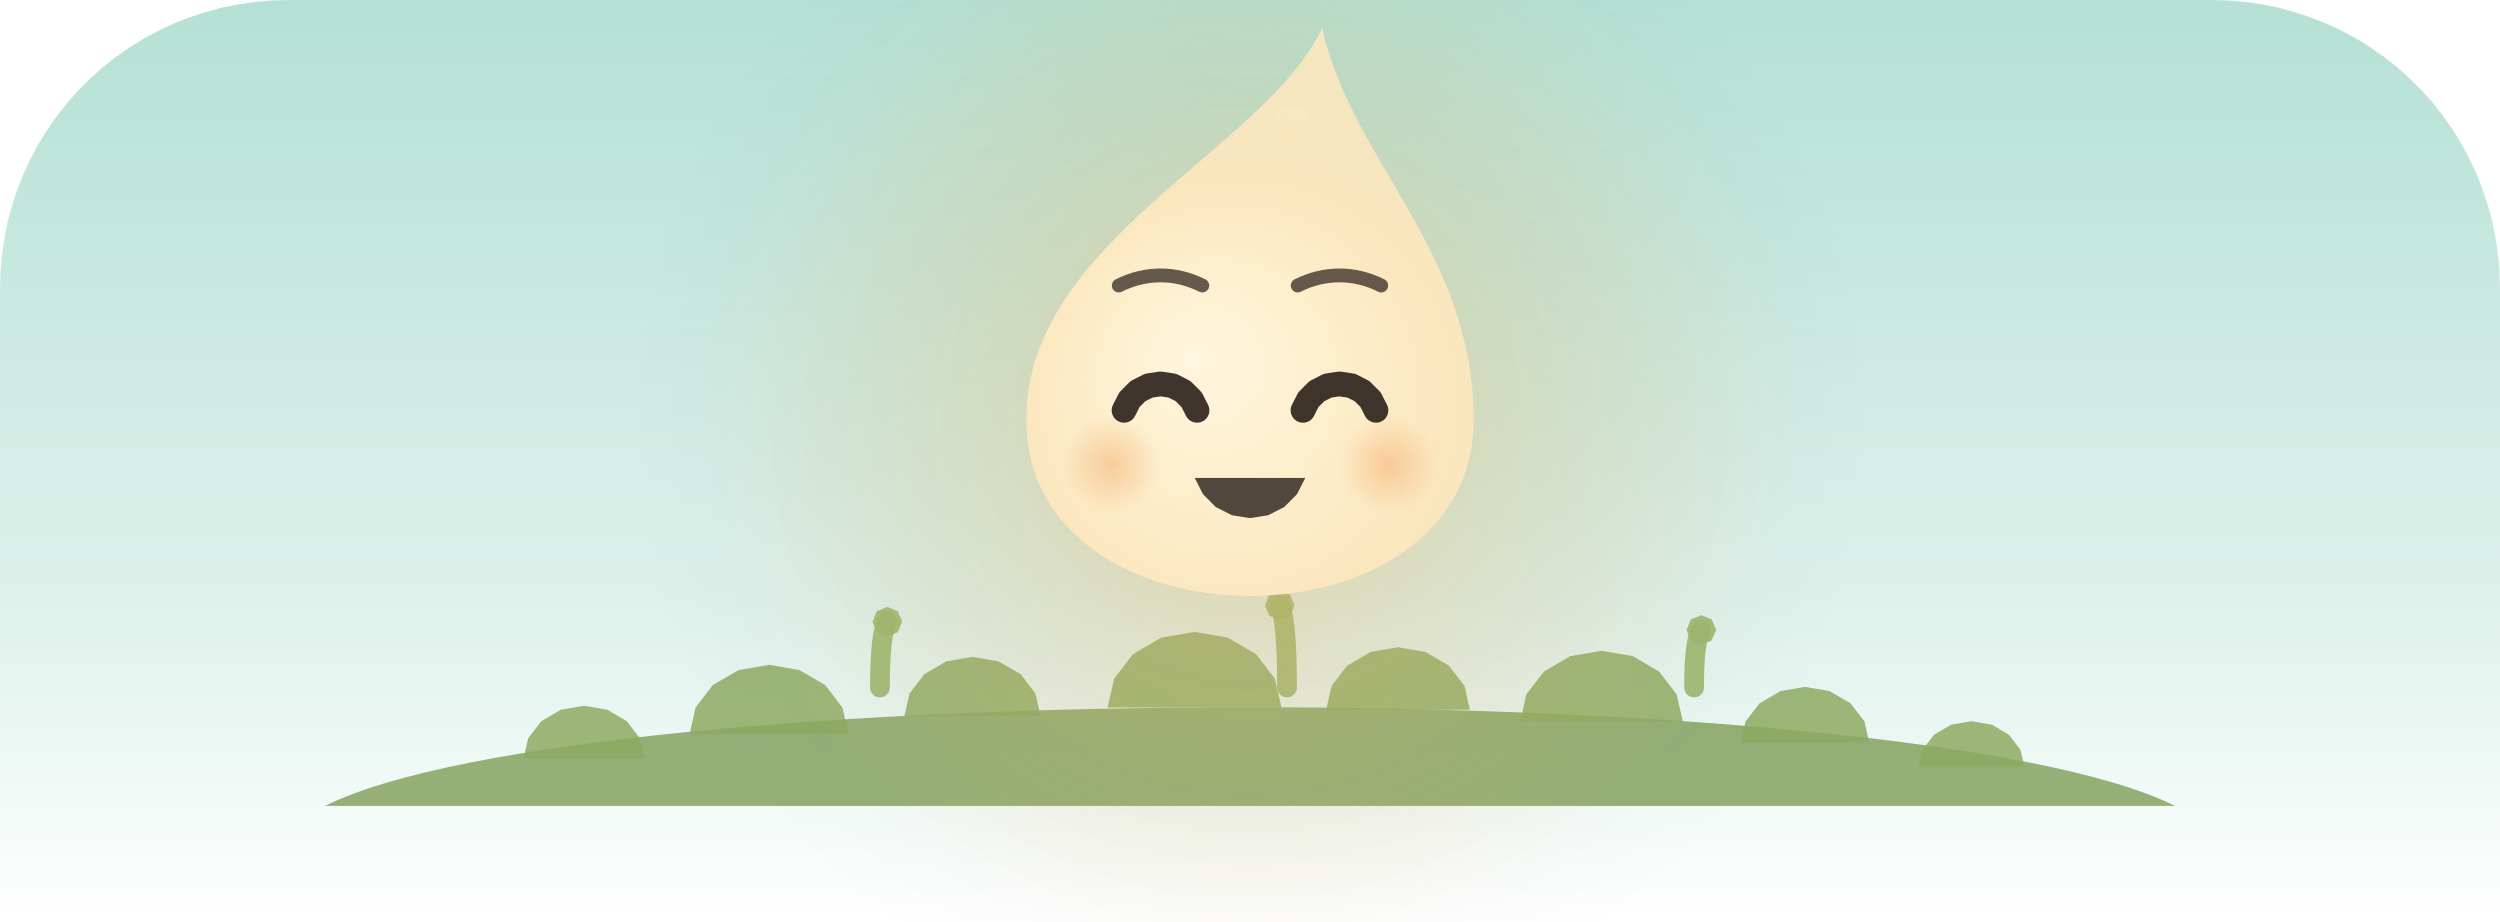
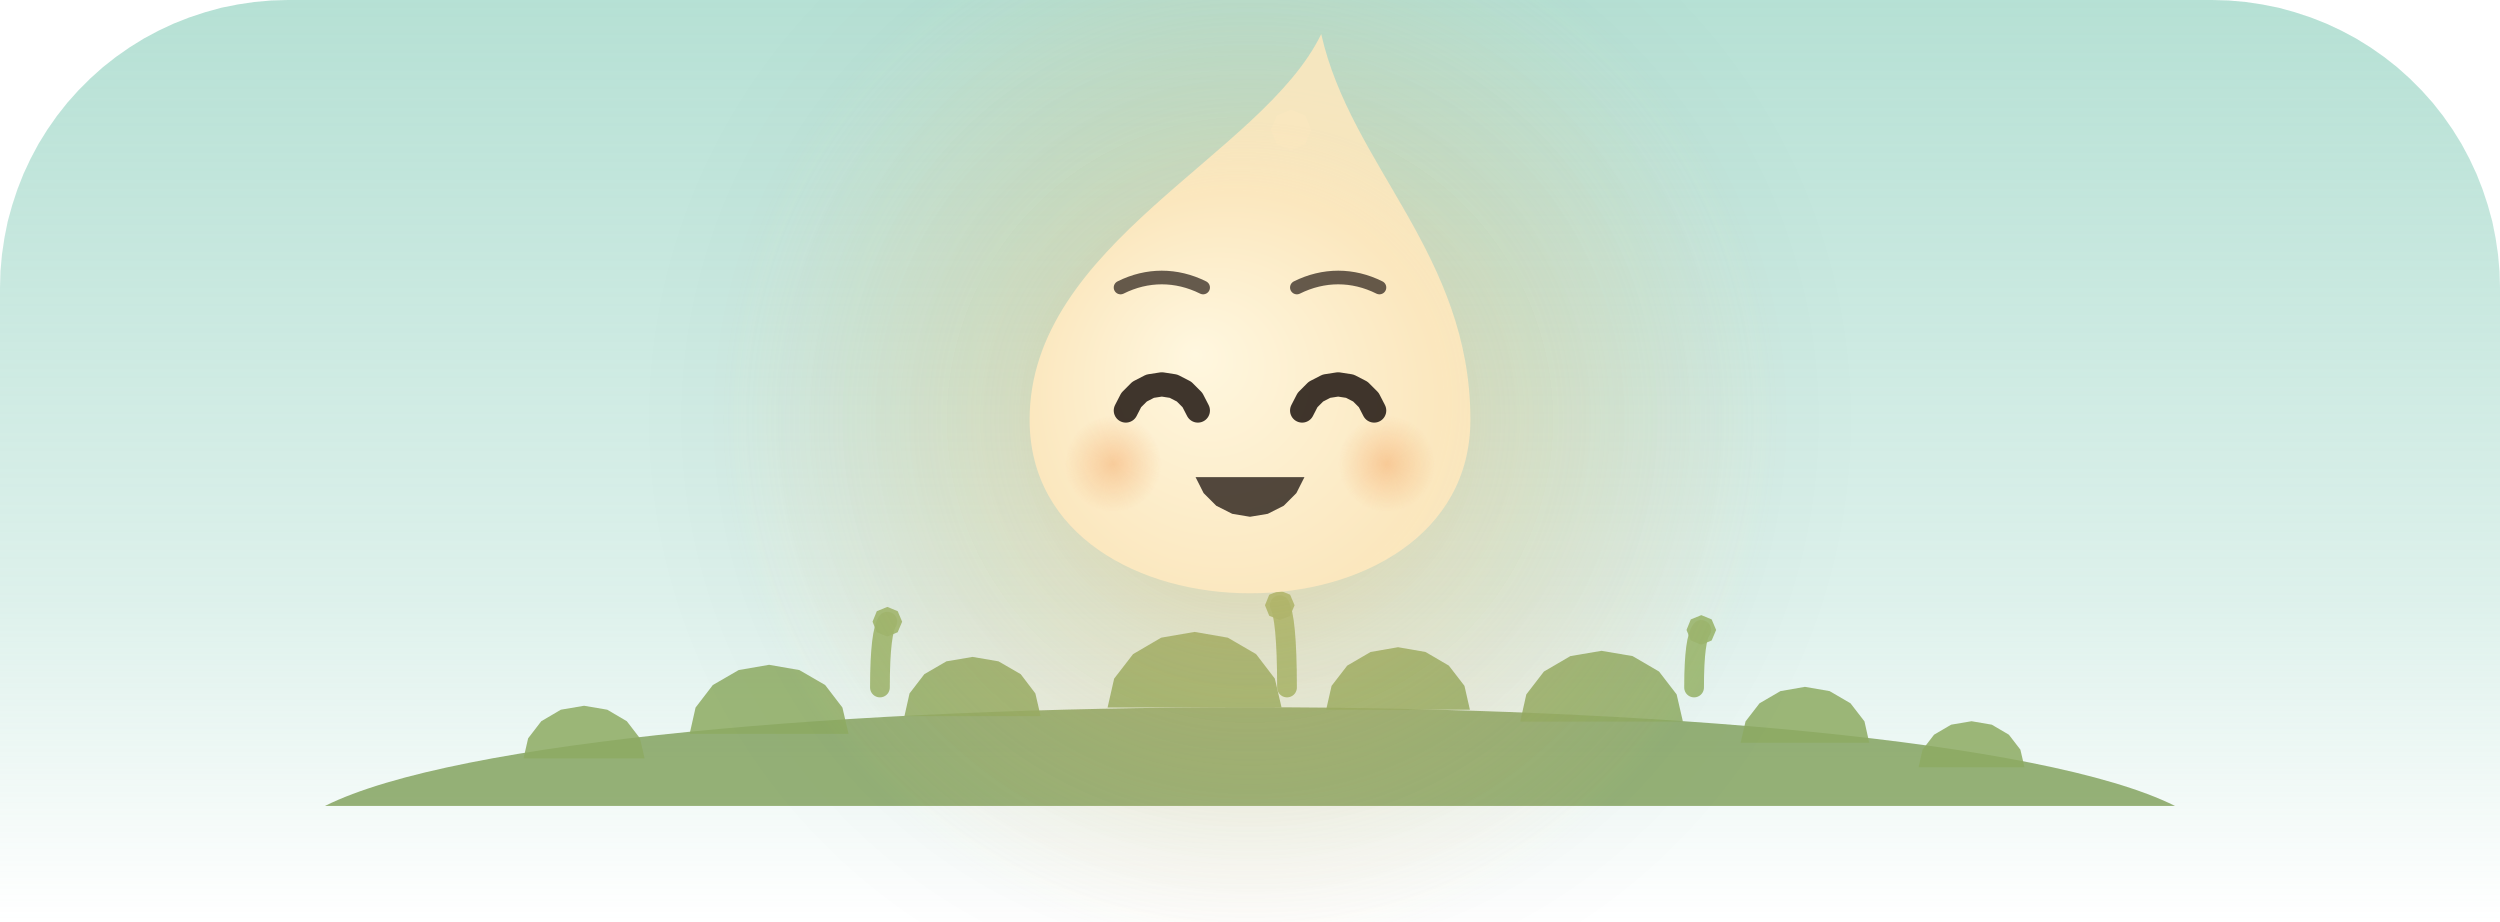
<svg xmlns="http://www.w3.org/2000/svg" width="152" height="56" viewBox="0 0 152 56">
  <defs>
    <linearGradient id="g1" gradientUnits="userSpaceOnUse" x1="0" y1="0" x2="0" y2="56">
      <stop offset="0" stop-color="#66bfa6" stop-opacity="0.48" />
      <stop offset="0.65" stop-color="#66bfa6" stop-opacity="0.22" />
      <stop offset="1" stop-color="#66bfa6" stop-opacity="0" />
    </linearGradient>
-     <radialGradient id="g2" gradientUnits="userSpaceOnUse" cx="76" cy="25.52" r="38.08" fx="76" fy="25.52">
+     <radialGradient id="g2" gradientUnits="userSpaceOnUse" cx="76" cy="25.52" r="37.53" fx="76" fy="25.52">
      <stop offset="0" stop-color="#262924" stop-opacity="0.07" />
      <stop offset="0.6" stop-color="#262924" stop-opacity="0.03" />
      <stop offset="1" stop-color="#262924" stop-opacity="0" />
    </radialGradient>
-     <radialGradient id="g3" gradientUnits="userSpaceOnUse" cx="76" cy="25.52" r="32.64" fx="76" fy="25.52">
+     <radialGradient id="g3" gradientUnits="userSpaceOnUse" cx="76" cy="25.52" r="32.16" fx="76" fy="25.52">
      <stop offset="0" stop-color="#f0c36c" stop-opacity="0.55" />
      <stop offset="0.45" stop-color="#f0c36c" stop-opacity="0.24" />
      <stop offset="1" stop-color="#f0c36c" stop-opacity="0" />
    </radialGradient>
-     <radialGradient id="g4" gradientUnits="userSpaceOnUse" cx="76" cy="25.52" r="18.36" fx="72.6" fy="21.44">
+     <radialGradient id="g4" gradientUnits="userSpaceOnUse" cx="76" cy="25.52" r="18.09" fx="72.65" fy="21.5">
      <stop offset="0" stop-color="#fff7df" stop-opacity="1" />
      <stop offset="0.7" stop-color="#fbe7be" stop-opacity="1" />
      <stop offset="1" stop-color="#fbe7be" stop-opacity="0.9" />
    </radialGradient>
-     <radialGradient id="g5" gradientUnits="userSpaceOnUse" cx="67.57" cy="28.24" r="2.99" fx="67.57" fy="28.24">
+     <radialGradient id="g5" gradientUnits="userSpaceOnUse" cx="67.69" cy="28.2" r="2.95" fx="67.69" fy="28.2">
      <stop offset="0" stop-color="#f29e59" stop-opacity="0.42" />
      <stop offset="1" stop-color="#f29e59" stop-opacity="0" />
    </radialGradient>
-     <radialGradient id="g6" gradientUnits="userSpaceOnUse" cx="84.43" cy="28.24" r="2.99" fx="84.43" fy="28.24">
+     <radialGradient id="g6" gradientUnits="userSpaceOnUse" cx="84.31" cy="28.2" r="2.95" fx="84.31" fy="28.2">
      <stop offset="0" stop-color="#f29e59" stop-opacity="0.42" />
      <stop offset="1" stop-color="#f29e59" stop-opacity="0" />
    </radialGradient>
  </defs>
  <path d="M0 17.5L0.03 16.48L0.12 15.47L0.27 14.46L0.47 13.46L0.74 12.48L1.06 11.51L1.43 10.57L1.86 9.65L2.34 8.75L2.88 7.88L3.46 7.05L4.09 6.25L4.77 5.49L5.49 4.77L6.25 4.09L7.05 3.46L7.88 2.88L8.75 2.34L9.65 1.86L10.57 1.43L11.51 1.06L12.48 0.74L13.46 0.47L14.46 0.27L15.47 0.12L16.48 0.03L17.5 0L134.5 0L135.52 0.03L136.53 0.12L137.54 0.27L138.54 0.47L139.52 0.74L140.49 1.06L141.43 1.43L142.35 1.86L143.25 2.34L144.12 2.88L144.95 3.46L145.75 4.09L146.51 4.77L147.23 5.49L147.91 6.25L148.54 7.05L149.12 7.88L149.66 8.75L150.14 9.65L150.57 10.57L150.94 11.51L151.26 12.48L151.53 13.46L151.73 14.46L151.88 15.47L151.97 16.48L152 17.5L152 56L0 56Z" fill="url(#g1)" />
  <path d="M19.76 49C35.76 41 116.24 41 132.24 49Z" fill="rgba(125,158,87,0.8)" />
  <path d="M31.83 46.11L32.11 44.89L32.91 43.85L34.1 43.15L35.51 42.91L36.92 43.15L38.11 43.85L38.91 44.89L39.19 46.11" fill="rgba(141,171,98,0.85)" />
  <path d="M41.93 44.62L42.29 43.02L43.34 41.65L44.91 40.74L46.76 40.42L48.6 40.74L50.17 41.65L51.22 43.02L51.59 44.62" fill="rgba(141,171,98,0.85)" />
  <path d="M54.99 43.54L55.3 42.16L56.2 40.99L57.54 40.21L59.13 39.94L60.71 40.21L62.06 40.99L62.95 42.16L63.27 43.54" fill="rgba(141,171,98,0.85)" />
  <path d="M67.34 43.02L67.74 41.26L68.89 39.77L70.6 38.77L72.63 38.42L74.65 38.77L76.37 39.77L77.51 41.26L77.92 43.02" fill="rgba(141,171,98,0.85)" />
  <path d="M80.63 43.15L80.96 41.7L81.91 40.47L83.33 39.64L85 39.35L86.67 39.64L88.09 40.47L89.04 41.7L89.37 43.15" fill="rgba(141,171,98,0.85)" />
  <path d="M92.43 43.87L92.8 42.22L93.87 40.83L95.48 39.89L97.37 39.57L99.26 39.89L100.87 40.83L101.94 42.22L102.32 43.87" fill="rgba(141,171,98,0.85)" />
  <path d="M105.83 45.16L106.13 43.86L106.98 42.76L108.25 42.02L109.74 41.76L111.24 42.02L112.51 42.76L113.36 43.86L113.65 45.16" fill="rgba(141,171,98,0.85)" />
  <path d="M116.65 46.65L116.89 45.58L117.59 44.67L118.63 44.06L119.87 43.85L121.1 44.06L122.14 44.67L122.84 45.58L123.09 46.65" fill="rgba(141,171,98,0.85)" />
  <path d="M53.5 41.8C53.5 39.4 53.68 38.2 53.95 37.8" fill="none" stroke="rgba(154,182,110,0.9)" stroke-width="1.2" stroke-linecap="round" stroke-linejoin="round" />
  <path d="M54.85 37.8L54.58 38.44L53.95 38.7L53.31 38.44L53.05 37.8L53.31 37.16L53.95 36.9L54.58 37.16L54.85 37.8" fill="rgba(154,182,110,0.9)" />
  <path d="M78.25 41.8C78.25 38.8 78.07 37.3 77.81 36.8" fill="none" stroke="rgba(154,182,110,0.9)" stroke-width="1.2" stroke-linecap="round" stroke-linejoin="round" />
  <path d="M78.71 36.8L78.44 37.44L77.81 37.7L77.17 37.44L76.91 36.8L77.17 36.16L77.81 35.9L78.44 36.16L78.71 36.8" fill="rgba(154,182,110,0.9)" />
  <path d="M103 41.8C103 39.7 103.17 38.65 103.44 38.3" fill="none" stroke="rgba(154,182,110,0.9)" stroke-width="1.2" stroke-linecap="round" stroke-linejoin="round" />
  <path d="M104.34 38.3L104.07 38.94L103.44 39.2L102.8 38.94L102.54 38.3L102.8 37.66L103.44 37.4L104.07 37.66L104.34 38.3" fill="rgba(154,182,110,0.9)" />
-   <path d="M79.72 7.69L79.36 8.56L78.49 8.92L77.63 8.56L77.27 7.69L77.63 6.82L78.49 6.47L79.36 6.82L79.72 7.69" fill="rgba(255,247,223,0.64)" />
-   <path d="M114.08 25.52L114.06 26.85L113.99 28.17L113.87 29.5L113.71 30.82L113.5 32.13L113.25 33.44L112.95 34.73L112.6 36.01L112.22 37.29L111.78 38.54L111.31 39.78L110.79 41.01L110.23 42.21L109.62 43.4L108.98 44.56L108.29 45.7L107.57 46.81L106.81 47.9L106.01 48.96L105.17 50L104.3 51L103.39 51.97L102.45 52.91L101.48 53.82L100.48 54.69L99.44 55.53L98.38 56.33L97.29 57.09L96.18 57.81L95.04 58.5L93.88 59.14L92.69 59.74L91.49 60.31L90.27 60.83L89.02 61.3L87.77 61.73L86.5 62.12L85.21 62.47L83.92 62.77L82.61 63.02L81.3 63.23L79.98 63.39L78.66 63.51L77.33 63.58L76 63.6L74.67 63.58L73.34 63.51L72.02 63.39L70.7 63.23L69.39 63.02L68.08 62.77L66.79 62.47L65.5 62.12L64.23 61.73L62.98 61.3L61.73 60.83L60.51 60.31L59.31 59.74L58.12 59.14L56.96 58.5L55.82 57.81L54.71 57.09L53.62 56.33L52.56 55.53L51.52 54.69L50.52 53.82L49.55 52.91L48.61 51.97L47.7 51L46.83 50L45.99 48.96L45.19 47.9L44.43 46.81L43.71 45.7L43.02 44.56L42.38 43.4L41.77 42.21L41.21 41.01L40.69 39.78L40.22 38.54L39.78 37.29L39.4 36.01L39.05 34.73L38.75 33.44L38.5 32.13L38.29 30.82L38.13 29.5L38.01 28.17L37.94 26.85L37.92 25.52L37.94 24.19L38.01 22.86L38.13 21.54L38.29 20.22L38.5 18.91L38.75 17.6L39.05 16.31L39.4 15.02L39.78 13.75L40.22 12.49L40.69 11.25L41.21 10.03L41.77 8.83L42.38 7.64L43.02 6.48L43.71 5.34L44.43 4.22L45.19 3.14L45.99 2.07L46.83 1.04L47.7 0.04L48.61 -0.93L49.55 -1.87L50.52 -2.78L51.52 -3.65L52.56 -4.49L53.62 -5.29L54.71 -6.05L55.82 -6.78L56.96 -7.46L58.12 -8.1L59.31 -8.71L60.51 -9.27L61.73 -9.79L62.98 -10.26L64.23 -10.7L65.5 -11.09L66.79 -11.43L68.08 -11.73L69.39 -11.98L70.7 -12.19L72.02 -12.35L73.34 -12.47L74.67 -12.54L76 -12.56L77.33 -12.54L78.66 -12.47L79.98 -12.35L81.3 -12.19L82.61 -11.98L83.92 -11.73L85.21 -11.43L86.5 -11.09L87.77 -10.7L89.02 -10.26L90.27 -9.79L91.49 -9.27L92.69 -8.71L93.88 -8.1L95.04 -7.46L96.18 -6.78L97.29 -6.05L98.38 -5.29L99.44 -4.49L100.48 -3.65L101.48 -2.78L102.45 -1.87L103.39 -0.93L104.3 0.04L105.17 1.04L106.01 2.07L106.81 3.14L107.57 4.22L108.29 5.34L108.98 6.48L109.62 7.64L110.23 8.83L110.79 10.03L111.31 11.25L111.78 12.49L112.22 13.75L112.6 15.02L112.95 16.31L113.25 17.6L113.5 18.91L113.71 20.22L113.87 21.54L113.99 22.86L114.06 24.19L114.08 25.52" fill="url(#g2)" />
-   <path d="M108.64 25.52L108.62 26.66L108.56 27.8L108.46 28.93L108.32 30.06L108.14 31.19L107.93 32.3L107.67 33.41L107.38 34.52L107.04 35.6L106.67 36.68L106.26 37.75L105.82 38.79L105.34 39.83L104.82 40.84L104.27 41.84L103.68 42.82L103.06 43.77L102.41 44.7L101.72 45.61L101 46.5L100.26 47.36L99.48 48.19L98.67 49L97.84 49.77L96.98 50.52L96.1 51.24L95.19 51.92L94.25 52.58L93.3 53.2L92.32 53.79L91.32 54.34L90.31 54.86L89.28 55.34L88.23 55.78L87.16 56.19L86.09 56.56L85 56.89L83.9 57.19L82.79 57.45L81.67 57.66L80.54 57.84L79.41 57.98L78.28 58.08L77.14 58.14L76 58.16L74.86 58.14L73.72 58.08L72.59 57.98L71.46 57.84L70.33 57.66L69.21 57.45L68.1 57.19L67 56.89L65.91 56.56L64.84 56.19L63.77 55.78L62.72 55.34L61.69 54.86L60.68 54.34L59.68 53.79L58.7 53.2L57.75 52.58L56.81 51.92L55.9 51.24L55.02 50.52L54.16 49.77L53.33 49L52.52 48.19L51.74 47.36L51 46.5L50.28 45.61L49.59 44.7L48.94 43.77L48.32 42.82L47.73 41.84L47.18 40.84L46.66 39.83L46.18 38.79L45.74 37.75L45.33 36.68L44.96 35.6L44.62 34.52L44.33 33.41L44.07 32.3L43.86 31.19L43.68 30.06L43.54 28.93L43.44 27.8L43.38 26.66L43.36 25.52L43.38 24.38L43.44 23.24L43.54 22.11L43.68 20.98L43.86 19.85L44.07 18.73L44.33 17.62L44.62 16.52L44.96 15.43L45.33 14.35L45.74 13.29L46.18 12.24L46.66 11.21L47.18 10.19L47.73 9.2L48.32 8.22L48.94 7.27L49.59 6.33L50.28 5.42L51 4.54L51.74 3.68L52.52 2.84L53.33 2.04L54.16 1.26L55.02 0.51L55.9 -0.2L56.81 -0.89L57.75 -1.54L58.7 -2.16L59.68 -2.75L60.68 -3.3L61.69 -3.82L62.72 -4.3L63.77 -4.74L64.84 -5.15L65.91 -5.52L67 -5.86L68.1 -6.15L69.21 -6.41L70.33 -6.63L71.46 -6.8L72.59 -6.94L73.72 -7.04L74.86 -7.1L76 -7.12L77.14 -7.1L78.28 -7.04L79.41 -6.94L80.54 -6.8L81.67 -6.63L82.79 -6.41L83.9 -6.15L85 -5.86L86.09 -5.52L87.16 -5.15L88.23 -4.74L89.28 -4.3L90.31 -3.82L91.32 -3.3L92.32 -2.75L93.3 -2.16L94.25 -1.54L95.19 -0.89L96.1 -0.2L96.98 0.51L97.84 1.26L98.67 2.04L99.48 2.84L100.26 3.68L101 4.54L101.72 5.42L102.41 6.33L103.06 7.27L103.68 8.22L104.27 9.2L104.82 10.19L105.34 11.21L105.82 12.24L106.26 13.29L106.67 14.35L107.04 15.43L107.38 16.52L107.67 17.62L107.93 18.73L108.14 19.85L108.32 20.98L108.46 22.11L108.56 23.24L108.62 24.38L108.64 25.52" fill="url(#g3)" />
-   <path d="M62.4 25.52C62.4 39.8 89.6 39.8 89.6 25.52C89.6 15.32 82.23 9.88 80.39 1.72C76.79 9.2 62.4 14.64 62.4 25.52Z" fill="url(#g4)" />
-   <path d="M70.56 28.24L70.38 29.26L69.86 30.16L69.06 30.83L68.09 31.19L67.05 31.19L66.07 30.83L65.28 30.16L64.76 29.26L64.58 28.24L64.76 27.22L65.28 26.32L66.07 25.65L67.05 25.29L68.09 25.29L69.06 25.65L69.86 26.32L70.38 27.22L70.56 28.24" fill="url(#g5)" />
-   <path d="M68.02 17.36C69.66 16.54 71.46 16.54 73.1 17.36" fill="none" stroke="rgba(43,33,26,0.72)" stroke-width="0.84" stroke-linecap="round" stroke-linejoin="round" />
-   <path d="M68.34 24.95L68.67 24.3L69.19 23.78L69.84 23.45L70.56 23.34L71.28 23.45L71.93 23.78L72.45 24.3L72.78 24.95" fill="none" stroke="rgba(43,33,26,0.9)" stroke-width="1.5" stroke-linecap="round" stroke-linejoin="round" />
-   <path d="M87.42 28.24L87.24 29.26L86.72 30.16L85.93 30.83L84.95 31.19L83.91 31.19L82.94 30.83L82.14 30.16L81.62 29.26L81.44 28.24L81.62 27.22L82.14 26.32L82.94 25.65L83.91 25.29L84.95 25.29L85.93 25.65L86.72 26.32L87.24 27.22L87.42 28.24" fill="url(#g6)" />
-   <path d="M78.9 17.36C80.54 16.54 82.34 16.54 83.98 17.36" fill="none" stroke="rgba(43,33,26,0.72)" stroke-width="0.84" stroke-linecap="round" stroke-linejoin="round" />
-   <path d="M79.22 24.95L79.55 24.3L80.07 23.78L80.72 23.45L81.44 23.34L82.16 23.45L82.81 23.78L83.33 24.3L83.66 24.95" fill="none" stroke="rgba(43,33,26,0.9)" stroke-width="1.5" stroke-linecap="round" stroke-linejoin="round" />
-   <path d="M79.36 29.06L78.86 30.04L78.08 30.83L77.09 31.33L76 31.5L74.91 31.33L73.92 30.83L73.14 30.04L72.64 29.06Z" fill="rgba(43,33,26,0.81)" />
+   <path d="M79.72 7.9L79.36 8.76L78.49 9.12L77.63 8.76L77.27 7.9L77.63 7.03L78.49 6.67L79.36 7.03L79.72 7.9" fill="rgba(255,247,223,0.64)" />
+   <path d="M113.53 25.52L113.5 26.83L113.43 28.14L113.32 29.44L113.16 30.74L112.96 32.03L112.71 33.32L112.41 34.6L112.07 35.86L111.69 37.11L111.26 38.35L110.79 39.58L110.28 40.78L109.73 41.97L109.13 43.14L108.5 44.28L107.82 45.4L107.11 46.5L106.36 47.58L105.57 48.62L104.75 49.64L103.89 50.63L102.99 51.59L102.07 52.51L101.11 53.41L100.12 54.26L99.1 55.09L98.06 55.88L96.98 56.63L95.89 57.34L94.76 58.02L93.62 58.65L92.45 59.25L91.26 59.8L90.06 60.31L88.83 60.78L87.6 61.21L86.34 61.59L85.08 61.93L83.8 62.22L82.52 62.47L81.22 62.68L79.92 62.84L78.62 62.95L77.31 63.02L76 63.04L74.69 63.02L73.38 62.95L72.08 62.84L70.78 62.68L69.48 62.47L68.2 62.22L66.92 61.93L65.66 61.59L64.4 61.21L63.17 60.78L61.94 60.31L60.74 59.8L59.55 59.25L58.38 58.65L57.24 58.02L56.11 57.34L55.02 56.63L53.94 55.88L52.9 55.09L51.88 54.26L50.89 53.41L49.93 52.51L49.01 51.59L48.11 50.63L47.25 49.64L46.43 48.62L45.64 47.58L44.89 46.5L44.18 45.4L43.5 44.28L42.87 43.14L42.27 41.97L41.72 40.78L41.21 39.58L40.74 38.35L40.31 37.11L39.93 35.86L39.59 34.6L39.29 33.32L39.04 32.03L38.84 30.74L38.68 29.44L38.57 28.14L38.5 26.83L38.47 25.52L38.5 24.21L38.57 22.9L38.68 21.6L38.84 20.3L39.04 19L39.29 17.72L39.59 16.44L39.93 15.18L40.31 13.92L40.74 12.68L41.21 11.46L41.72 10.26L42.27 9.07L42.87 7.9L43.5 6.76L44.18 5.63L44.89 4.53L45.64 3.46L46.43 2.42L47.25 1.4L48.11 0.41L49.01 -0.55L49.93 -1.47L50.89 -2.37L51.88 -3.23L52.9 -4.05L53.94 -4.84L55.02 -5.59L56.11 -6.3L57.24 -6.98L58.38 -7.61L59.55 -8.21L60.74 -8.76L61.94 -9.27L63.17 -9.74L64.4 -10.17L65.66 -10.55L66.92 -10.89L68.2 -11.19L69.48 -11.44L70.78 -11.64L72.08 -11.8L73.38 -11.92L74.69 -11.98L76 -12.01L77.31 -11.98L78.62 -11.92L79.92 -11.8L81.22 -11.64L82.52 -11.44L83.8 -11.19L85.08 -10.89L86.34 -10.55L87.6 -10.17L88.83 -9.74L90.06 -9.27L91.26 -8.76L92.45 -8.21L93.62 -7.61L94.76 -6.98L95.89 -6.3L96.98 -5.59L98.06 -4.84L99.1 -4.05L100.12 -3.23L101.11 -2.37L102.07 -1.47L102.99 -0.55L103.89 0.41L104.75 1.4L105.57 2.42L106.36 3.46L107.11 4.53L107.82 5.63L108.5 6.76L109.13 7.9L109.73 9.07L110.28 10.26L110.79 11.46L111.26 12.68L111.69 13.92L112.07 15.18L112.41 16.44L112.71 17.72L112.96 19L113.16 20.3L113.32 21.6L113.43 22.9L113.5 24.21L113.53 25.52" fill="url(#g2)" />
+   <path d="M108.16 25.52L108.14 26.64L108.09 27.76L107.99 28.88L107.85 29.99L107.68 31.1L107.46 32.21L107.21 33.3L106.92 34.38L106.59 35.46L106.22 36.52L105.82 37.57L105.38 38.6L104.91 39.62L104.4 40.62L103.86 41.6L103.28 42.56L102.67 43.5L102.02 44.42L101.35 45.32L100.64 46.19L99.9 47.04L99.14 47.86L98.34 48.66L97.52 49.42L96.67 50.16L95.8 50.86L94.91 51.54L93.99 52.18L93.04 52.8L92.08 53.37L91.1 53.92L90.1 54.43L89.08 54.9L88.05 55.34L87 55.74L85.94 56.11L84.87 56.44L83.78 56.73L82.69 56.98L81.59 57.19L80.48 57.37L79.36 57.51L78.24 57.6L77.12 57.66L76 57.68L74.88 57.66L73.76 57.6L72.64 57.51L71.52 57.37L70.41 57.19L69.31 56.98L68.22 56.73L67.13 56.44L66.06 56.11L65 55.74L63.95 55.34L62.92 54.9L61.9 54.43L60.9 53.92L59.92 53.37L58.96 52.8L58.01 52.18L57.09 51.54L56.2 50.86L55.33 50.16L54.48 49.42L53.66 48.66L52.86 47.86L52.1 47.04L51.36 46.19L50.65 45.32L49.98 44.42L49.33 43.5L48.72 42.56L48.14 41.6L47.6 40.62L47.09 39.62L46.62 38.6L46.18 37.57L45.78 36.52L45.41 35.46L45.08 34.38L44.79 33.3L44.54 32.21L44.32 31.1L44.15 29.99L44.01 28.88L43.91 27.76L43.86 26.64L43.84 25.52L43.86 24.4L43.91 23.27L44.01 22.16L44.15 21.04L44.32 19.93L44.54 18.83L44.79 17.74L45.08 16.65L45.41 15.58L45.78 14.52L46.18 13.47L46.62 12.44L47.09 11.42L47.6 10.42L48.14 9.44L48.72 8.47L49.33 7.53L49.98 6.61L50.65 5.72L51.36 4.84L52.1 4L52.86 3.18L53.66 2.38L54.48 1.62L55.33 0.88L56.2 0.17L57.09 -0.5L58.01 -1.15L58.96 -1.76L59.92 -2.34L60.9 -2.88L61.9 -3.39L62.92 -3.87L63.95 -4.3L65 -4.71L66.06 -5.07L67.13 -5.4L68.22 -5.69L69.31 -5.94L70.41 -6.16L71.52 -6.33L72.64 -6.47L73.76 -6.57L74.88 -6.63L76 -6.65L77.12 -6.63L78.24 -6.57L79.36 -6.47L80.48 -6.33L81.59 -6.16L82.69 -5.94L83.78 -5.69L84.87 -5.4L85.94 -5.07L87 -4.71L88.05 -4.3L89.08 -3.87L90.1 -3.39L91.1 -2.88L92.08 -2.34L93.04 -1.76L93.99 -1.15L94.91 -0.5L95.8 0.17L96.67 0.88L97.52 1.62L98.34 2.38L99.14 3.18L99.9 4L100.64 4.84L101.35 5.72L102.02 6.61L102.67 7.53L103.28 8.47L103.86 9.44L104.4 10.42L104.91 11.42L105.38 12.44L105.82 13.47L106.22 14.52L106.59 15.58L106.92 16.65L107.21 17.74L107.46 18.83L107.68 19.93L107.85 21.04L107.99 22.16L108.09 23.27L108.14 24.4L108.16 25.52" fill="url(#g3)" />
+   <path d="M62.6 25.52C62.6 39.59 89.4 39.59 89.4 25.52C89.4 15.47 82.14 10.11 80.33 2.07C76.78 9.44 62.6 14.8 62.6 25.52Z" fill="url(#g4)" />
+   <path d="M70.64 28.2L70.46 29.21L69.95 30.09L69.17 30.75L68.2 31.1L67.18 31.1L66.22 30.75L65.43 30.09L64.92 29.21L64.74 28.2L64.92 27.19L65.43 26.3L66.22 25.65L67.18 25.3L68.2 25.3L69.17 25.65L69.95 26.3L70.46 27.19L70.64 28.2" fill="url(#g5)" />
+   <path d="M68.13 17.48C69.75 16.67 71.52 16.67 73.15 17.48" fill="none" stroke="rgba(43,33,26,0.72)" stroke-width="0.83" stroke-linecap="round" stroke-linejoin="round" />
+   <path d="M68.45 24.96L68.78 24.32L69.29 23.81L69.93 23.48L70.64 23.37L71.35 23.48L71.99 23.81L72.5 24.32L72.83 24.96" fill="none" stroke="rgba(43,33,26,0.9)" stroke-width="1.47" stroke-linecap="round" stroke-linejoin="round" />
+   <path d="M87.26 28.2L87.08 29.21L86.57 30.09L85.78 30.75L84.82 31.1L83.8 31.1L82.83 30.75L82.05 30.09L81.54 29.21L81.36 28.2L81.54 27.19L82.05 26.3L82.83 25.65L83.8 25.3L84.82 25.3L85.78 25.65L86.57 26.3L87.08 27.19L87.26 28.2" fill="url(#g6)" />
+   <path d="M78.85 17.48C80.48 16.67 82.25 16.67 83.87 17.48" fill="none" stroke="rgba(43,33,26,0.72)" stroke-width="0.83" stroke-linecap="round" stroke-linejoin="round" />
+   <path d="M79.17 24.96L79.5 24.32L80.01 23.81L80.65 23.48L81.36 23.37L82.07 23.48L82.71 23.81L83.22 24.32L83.55 24.96" fill="none" stroke="rgba(43,33,26,0.9)" stroke-width="1.47" stroke-linecap="round" stroke-linejoin="round" />
+   <path d="M79.31 29.01L78.82 29.98L78.05 30.75L77.08 31.24L76 31.42L74.92 31.24L73.95 30.75L73.18 29.98L72.69 29.01Z" fill="rgba(43,33,26,0.81)" />
</svg>
